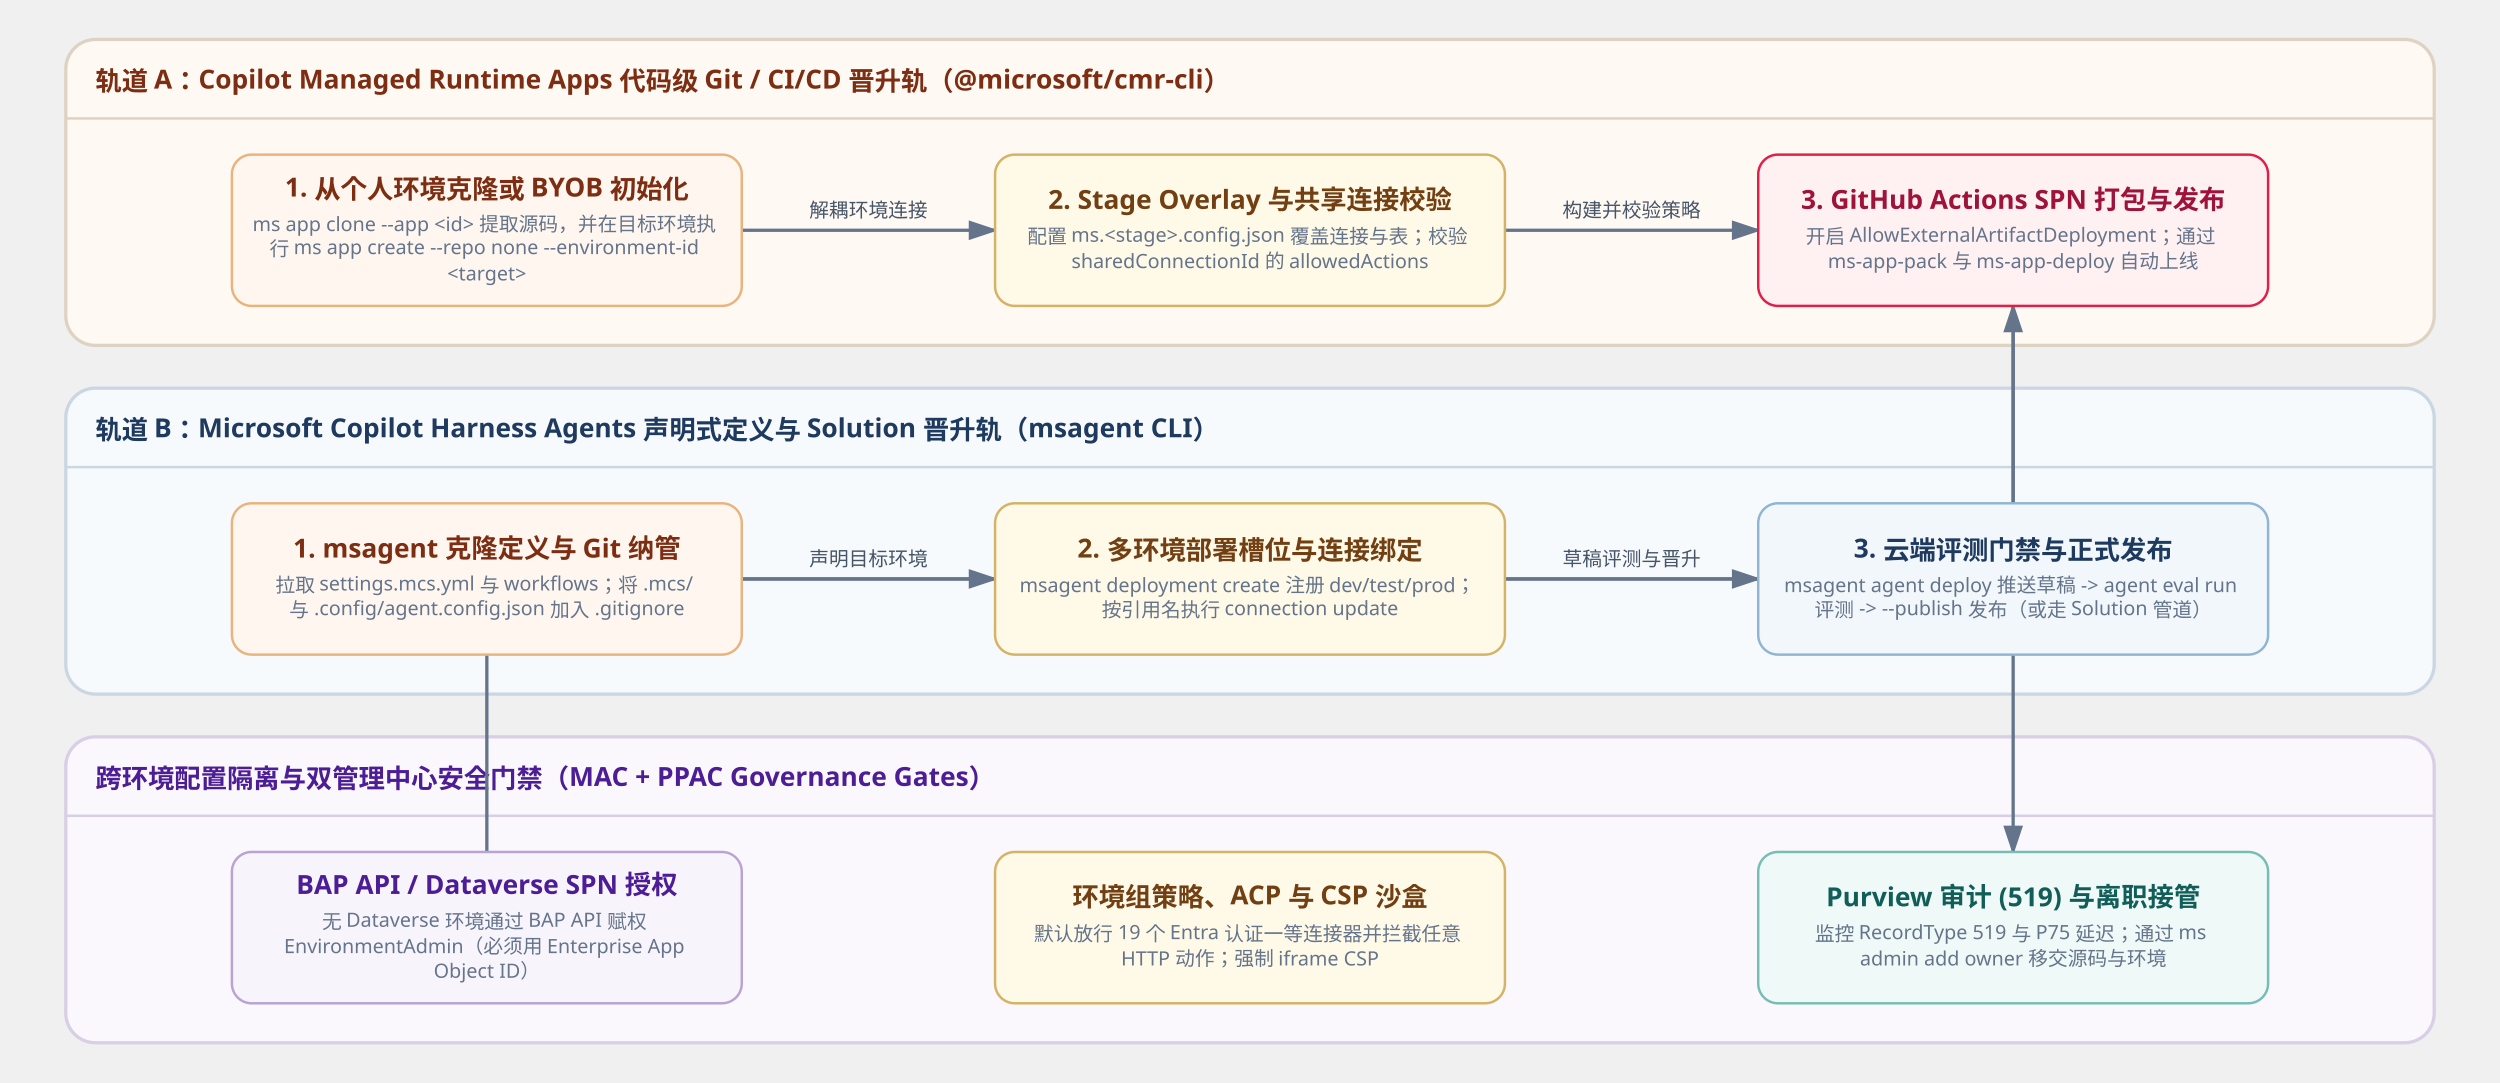
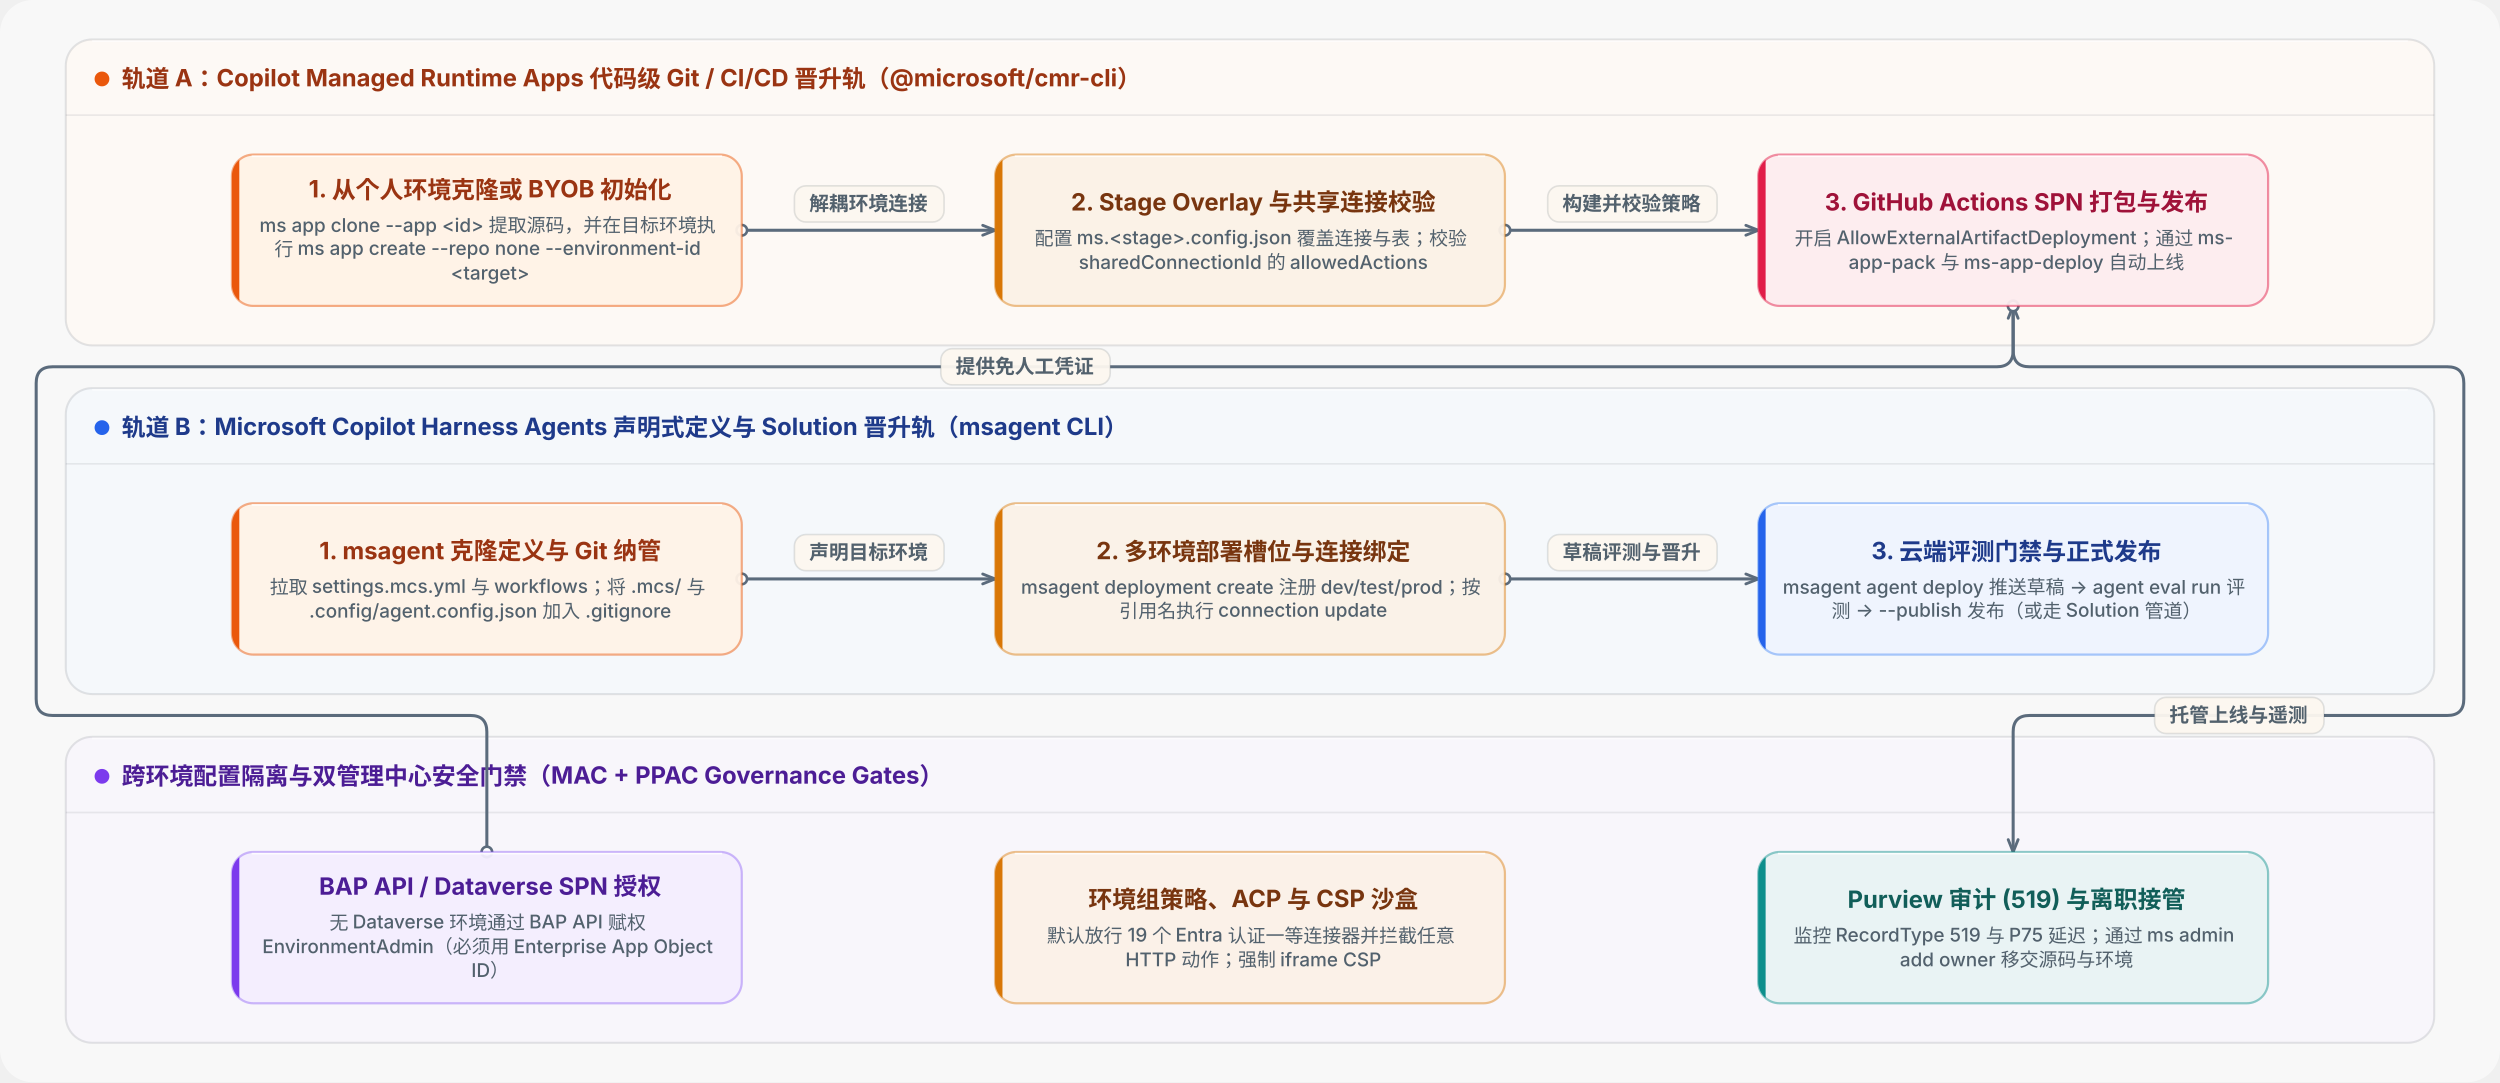
- <svg xmlns="http://www.w3.org/2000/svg" viewBox="0 0 1520 658" role="img" aria-labelledby="diagram-title diagram-desc">
+ <svg xmlns="http://www.w3.org/2000/svg" class="sr-figure-svg" viewBox="0 0 1520 658" role="img" aria-labelledby="managed-runtime-alm-pipeline-zh-title managed-runtime-alm-pipeline-zh-desc">
+   <style>:root{--fig-canvas-bg:#fcf8f2;--fig-group-bg-1:rgba(255,250,244,0.88);--fig-group-bg-2:rgba(244,248,252,0.88);--fig-group-bg-3:rgba(248,245,252,0.88);--fig-group-bg-4:rgba(243,250,248,0.88);--fig-group-border:rgba(23,36,48,0.12);--fig-group-divider:rgba(23,36,48,0.08);--fig-group-header-bg:rgba(23,36,48,0.03);--fig-node-bg:rgba(255,255,255,0.95);--fig-node-border:rgba(23,36,48,0.14);--fig-node-top-glow:rgba(255,255,255,0.9);--fig-text-strong:#172430;--fig-text-muted:#52616d;--fig-text-subtle:#64748b;--fig-edge-stroke:#5b6b7c;--fig-edge-muted:#8292a2;--fig-edge-label-bg:rgba(252,247,240,0.95);--fig-edge-label-border:rgba(23,36,48,0.12);--fig-port-fill:#ffffff;--fig-grid-line:rgba(23,36,48,0.09);--fig-axis-line:rgba(23,36,48,0.24);--fig-quadrant-tint:rgba(13,143,140,0.05);}@media (prefers-color-scheme: dark){:root{--fig-canvas-bg:#121820;--fig-group-bg-1:rgba(25,34,46,0.82);--fig-group-bg-2:rgba(21,30,42,0.82);--fig-group-bg-3:rgba(27,31,46,0.82);--fig-group-bg-4:rgba(20,34,39,0.82);--fig-group-border:rgba(255,255,255,0.11);--fig-group-divider:rgba(255,255,255,0.07);--fig-group-header-bg:rgba(255,255,255,0.03);--fig-node-bg:rgba(28,38,50,0.92);--fig-node-border:rgba(255,255,255,0.14);--fig-node-top-glow:rgba(255,255,255,0.18);--fig-text-strong:#f1f5f9;--fig-text-muted:#cbd5e1;--fig-text-subtle:#94a3b8;--fig-edge-stroke:#94a3b8;--fig-edge-muted:#64748b;--fig-edge-label-bg:rgba(15,21,29,0.94);--fig-edge-label-border:rgba(255,255,255,0.14);--fig-port-fill:#0f172a;--fig-grid-line:rgba(255,255,255,0.08);--fig-axis-line:rgba(255,255,255,0.24);--fig-quadrant-tint:rgba(45,212,191,0.07);--fig-role-accent-fill:rgba(255,122,0,0.15);--fig-role-accent-stroke:rgba(251,146,60,0.52);--fig-role-accent-bar:#fb923c;--fig-role-accent-text:#fed7aa;--fig-role-teal-fill:rgba(20,184,166,0.15);--fig-role-teal-stroke:rgba(45,212,191,0.5);--fig-role-teal-bar:#2dd4bf;--fig-role-teal-text:#99f6e4;--fig-role-blue-fill:rgba(59,130,246,0.15);--fig-role-blue-stroke:rgba(96,165,250,0.48);--fig-role-blue-bar:#60a5fa;--fig-role-blue-text:#bfdbfe;--fig-role-violet-fill:rgba(139,92,246,0.16);--fig-role-violet-stroke:rgba(167,139,250,0.48);--fig-role-violet-bar:#a78bfa;--fig-role-violet-text:#ddd6fe;--fig-role-amber-fill:rgba(245,158,11,0.15);--fig-role-amber-stroke:rgba(251,191,36,0.48);--fig-role-amber-bar:#fbbf24;--fig-role-amber-text:#fde68a;--fig-role-rose-fill:rgba(244,63,94,0.16);--fig-role-rose-stroke:rgba(251,113,133,0.54);--fig-role-rose-bar:#fb7185;--fig-role-rose-text:#fecdd3;--fig-role-slate-fill:rgba(148,163,184,0.12);--fig-role-slate-stroke:rgba(148,163,184,0.38);--fig-role-slate-bar:#94a3b8;--fig-role-slate-text:#e2e8f0;--fig-series-1:#fb923c;--fig-series-2:#2dd4bf;--fig-series-3:#60a5fa;--fig-series-4:#a78bfa;--fig-series-5:#fbbf24;--fig-series-6:#fb7185;}}</style>
  <defs>
-     <marker id="arrow" markerWidth="10" markerHeight="10" refX="8" refY="3" orient="auto">
-       <path d="M0,0 L0,6 L9,3 z" fill="#64748B" />
+     <marker id="managed-runtime-alm-pipeline-zh-arrow" markerWidth="10" markerHeight="10" refX="8.5" refY="4" orient="auto" markerUnits="userSpaceOnUse">
+       <path d="M1,1 L8.5,4 L1,7" fill="none" stroke="var(--fig-edge-stroke, #5b6b7c)" stroke-width="1.75" stroke-linecap="round" stroke-linejoin="round" />
    </marker>
-     <filter id="shadow" x="-20%" y="-20%" width="140%" height="140%">
-       <feDropShadow dx="0" dy="5" stdDeviation="7" flood-color="#0F172A" flood-opacity="0.12" />
-     </filter>
  </defs>
+   <rect width="100%" height="100%" rx="20" fill="var(--fig-canvas-bg, rgba(255, 255, 255, 0.56))" />
  <g data-group-id="track-cmr">
-     <rect x="40" y="24" width="1440" height="186" rx="18" fill="#FFF9F3" stroke="#DED2C3" stroke-width="2" />
-     <line x1="40" y1="72" x2="1480" y2="72" stroke="#DED2C3" stroke-width="1.5" />
-     <text x="58" y="55" font-family="Noto Sans SC, sans-serif" font-size="16" font-weight="700" fill="#7C2D12">轨道 A：Copilot Managed Runtime Apps 代码级 Git / CI/CD 晋升轨（@microsoft/cmr-cli）</text>
+     <rect x="40" y="24" width="1440" height="186" rx="16" fill="var(--fig-group-bg-1, rgba(255, 250, 244, 0.72))" stroke="var(--fig-group-border, rgba(23, 36, 48, 0.11))" stroke-width="1.25" />
+     <path d="M 56 25 H 1464" stroke="var(--fig-node-top-glow, rgba(255,255,255,0.6))" stroke-width="1" />
+     <line x1="40" y1="70" x2="1480" y2="70" stroke="var(--fig-group-divider, rgba(23,36,48,0.08))" stroke-width="1" />
+     <circle cx="62" cy="48" r="4.5" fill="var(--fig-role-accent-bar, #ea580c)" />
+     <text x="74" y="53" font-family="Space Grotesk, Noto Sans SC, -apple-system, BlinkMacSystemFont, sans-serif" font-size="14.5" font-weight="700" fill="var(--fig-role-accent-text, #9a3412)">轨道 A：Copilot Managed Runtime Apps 代码级 Git / CI/CD 晋升轨（@microsoft/cmr-cli）</text>
  </g>
  <g data-group-id="track-agent">
-     <rect x="40" y="236" width="1440" height="186" rx="18" fill="#F7FAFC" stroke="#CAD7E2" stroke-width="2" />
-     <line x1="40" y1="284" x2="1480" y2="284" stroke="#CAD7E2" stroke-width="1.5" />
-     <text x="58" y="267" font-family="Noto Sans SC, sans-serif" font-size="16" font-weight="700" fill="#1E3A5F">轨道 B：Microsoft Copilot Harness Agents 声明式定义与 Solution 晋升轨（msagent CLI）</text>
+     <rect x="40" y="236" width="1440" height="186" rx="16" fill="var(--fig-group-bg-2, rgba(244, 248, 252, 0.72))" stroke="var(--fig-group-border, rgba(23, 36, 48, 0.11))" stroke-width="1.25" />
+     <path d="M 56 237 H 1464" stroke="var(--fig-node-top-glow, rgba(255,255,255,0.6))" stroke-width="1" />
+     <line x1="40" y1="282" x2="1480" y2="282" stroke="var(--fig-group-divider, rgba(23,36,48,0.08))" stroke-width="1" />
+     <circle cx="62" cy="260" r="4.5" fill="var(--fig-role-blue-bar, #2563eb)" />
+     <text x="74" y="265" font-family="Space Grotesk, Noto Sans SC, -apple-system, BlinkMacSystemFont, sans-serif" font-size="14.5" font-weight="700" fill="var(--fig-role-blue-text, #1e3a8a)">轨道 B：Microsoft Copilot Harness Agents 声明式定义与 Solution 晋升轨（msagent CLI）</text>
  </g>
  <g data-group-id="track-gov">
-     <rect x="40" y="448" width="1440" height="186" rx="18" fill="#FAF8FC" stroke="#D8CEE5" stroke-width="2" />
-     <line x1="40" y1="496" x2="1480" y2="496" stroke="#D8CEE5" stroke-width="1.5" />
-     <text x="58" y="479" font-family="Noto Sans SC, sans-serif" font-size="16" font-weight="700" fill="#4C1D95">跨环境配置隔离与双管理中心安全门禁（MAC + PPAC Governance Gates）</text>
-   </g>
-   <path d="M 451 140 H 605" fill="none" stroke="#64748B" stroke-width="2" marker-end="url(#arrow)" />
-   <text x="528" y="132" text-anchor="middle" font-family="Noto Sans SC, sans-serif" font-size="12" fill="#475569">解耦环境连接</text>
-   <path d="M 915 140 H 1069" fill="none" stroke="#64748B" stroke-width="2" marker-end="url(#arrow)" />
-   <text x="992" y="132" text-anchor="middle" font-family="Noto Sans SC, sans-serif" font-size="12" fill="#475569">构建并校验策略</text>
-   <path d="M 451 352 H 605" fill="none" stroke="#64748B" stroke-width="2" marker-end="url(#arrow)" />
-   <text x="528" y="344" text-anchor="middle" font-family="Noto Sans SC, sans-serif" font-size="12" fill="#475569">声明目标环境</text>
-   <path d="M 915 352 H 1069" fill="none" stroke="#64748B" stroke-width="2" marker-end="url(#arrow)" />
-   <text x="992" y="344" text-anchor="middle" font-family="Noto Sans SC, sans-serif" font-size="12" fill="#475569">草稿评测与晋升</text>
-   <path d="M 296 518 V 352 H 1224 V 186" fill="none" stroke="#64748B" stroke-width="2" marker-end="url(#arrow)" />
-   <text x="1238" y="344" text-anchor="start" font-family="Noto Sans SC, sans-serif" font-size="12" fill="#475569">提供免人工凭证</text>
-   <path d="M 1224 186 V 329 H 1224 V 518" fill="none" stroke="#64748B" stroke-width="2" marker-end="url(#arrow)" />
-   <text x="1238" y="321" text-anchor="start" font-family="Noto Sans SC, sans-serif" font-size="12" fill="#475569">托管上线与遥测</text>
+     <rect x="40" y="448" width="1440" height="186" rx="16" fill="var(--fig-group-bg-3, rgba(248, 245, 252, 0.72))" stroke="var(--fig-group-border, rgba(23, 36, 48, 0.11))" stroke-width="1.25" />
+     <path d="M 56 449 H 1464" stroke="var(--fig-node-top-glow, rgba(255,255,255,0.6))" stroke-width="1" />
+     <line x1="40" y1="494" x2="1480" y2="494" stroke="var(--fig-group-divider, rgba(23,36,48,0.08))" stroke-width="1" />
+     <circle cx="62" cy="472" r="4.5" fill="var(--fig-role-violet-bar, #7c3aed)" />
+     <text x="74" y="477" font-family="Space Grotesk, Noto Sans SC, -apple-system, BlinkMacSystemFont, sans-serif" font-size="14.5" font-weight="700" fill="var(--fig-role-violet-text, #4c1d95)">跨环境配置隔离与双管理中心安全门禁（MAC + PPAC Governance Gates）</text>
+   </g>
+   <g data-edge-id="edge-1">
+     <path d="M 451 140 L 605 140" fill="none" stroke="var(--fig-edge-stroke, #5b6b7c)" stroke-width="1.85" stroke-linecap="round" stroke-linejoin="round" marker-end="url(#managed-runtime-alm-pipeline-zh-arrow)" />
+     <circle cx="451" cy="140" r="3.2" fill="var(--fig-port-fill, #ffffff)" stroke="var(--fig-edge-stroke, #5b6b7c)" stroke-width="1.6" />
+   </g>
+   <g data-edge-id="edge-2">
+     <path d="M 915 140 L 1069 140" fill="none" stroke="var(--fig-edge-stroke, #5b6b7c)" stroke-width="1.85" stroke-linecap="round" stroke-linejoin="round" marker-end="url(#managed-runtime-alm-pipeline-zh-arrow)" />
+     <circle cx="915" cy="140" r="3.2" fill="var(--fig-port-fill, #ffffff)" stroke="var(--fig-edge-stroke, #5b6b7c)" stroke-width="1.6" />
+   </g>
+   <g data-edge-id="edge-3">
+     <path d="M 451 352 L 605 352" fill="none" stroke="var(--fig-edge-stroke, #5b6b7c)" stroke-width="1.85" stroke-linecap="round" stroke-linejoin="round" marker-end="url(#managed-runtime-alm-pipeline-zh-arrow)" />
+     <circle cx="451" cy="352" r="3.2" fill="var(--fig-port-fill, #ffffff)" stroke="var(--fig-edge-stroke, #5b6b7c)" stroke-width="1.6" />
+   </g>
+   <g data-edge-id="edge-4">
+     <path d="M 915 352 L 1069 352" fill="none" stroke="var(--fig-edge-stroke, #5b6b7c)" stroke-width="1.85" stroke-linecap="round" stroke-linejoin="round" marker-end="url(#managed-runtime-alm-pipeline-zh-arrow)" />
+     <circle cx="915" cy="352" r="3.2" fill="var(--fig-port-fill, #ffffff)" stroke="var(--fig-edge-stroke, #5b6b7c)" stroke-width="1.6" />
+   </g>
+   <g data-edge-id="edge-5">
+     <path d="M 296 518 L 296 445 Q 296 435 286 435 L 32 435 Q 22 435 22 425 L 22 233 Q 22 223 32 223 L 1214 223 Q 1224 223 1224 213 L 1224 186" fill="none" stroke="var(--fig-edge-stroke, #5b6b7c)" stroke-width="1.85" stroke-linecap="round" stroke-linejoin="round" marker-end="url(#managed-runtime-alm-pipeline-zh-arrow)" />
+     <circle cx="296" cy="518" r="3.2" fill="var(--fig-port-fill, #ffffff)" stroke="var(--fig-edge-stroke, #5b6b7c)" stroke-width="1.6" />
+   </g>
+   <g data-edge-id="edge-6">
+     <path d="M 1224 186 L 1224 213 Q 1224 223 1234 223 L 1488 223 Q 1498 223 1498 233 L 1498 425 Q 1498 435 1488 435 L 1234 435 Q 1224 435 1224 445 L 1224 518" fill="none" stroke="var(--fig-edge-stroke, #5b6b7c)" stroke-width="1.85" stroke-linecap="round" stroke-linejoin="round" marker-end="url(#managed-runtime-alm-pipeline-zh-arrow)" />
+     <circle cx="1224" cy="186" r="3.2" fill="var(--fig-port-fill, #ffffff)" stroke="var(--fig-edge-stroke, #5b6b7c)" stroke-width="1.6" />
+   </g>
  <g data-node-id="cmr-extract">
-     <rect x="141" y="94" width="310" height="92" rx="12" fill="#FFF7EF" stroke="#E9B37D" stroke-width="1.5" />
-     <text x="296" text-anchor="middle" font-family="Noto Sans SC, sans-serif" font-size="16" font-weight="700" fill="#7C2D12">
-       <tspan x="296" y="119.5">1. 从个人环境克隆或 BYOB 初始化</tspan>
-     </text>
-     <text x="296" text-anchor="middle" font-family="Noto Sans SC, sans-serif" font-size="12" fill="#64748B">
-       <tspan x="296" y="140.5">ms app clone --app &lt;id&gt; 提取源码，并在目标环境执</tspan>
-       <tspan x="296" y="155.5">行 ms app create --repo none --environment-id</tspan>
-       <tspan x="296" y="170.5">&lt;target&gt;</tspan>
+     <defs>
+       <clipPath id="managed-runtime-alm-pipeline-zh-clip-cmr-extract">
+         <rect x="141" y="94" width="310" height="92" rx="13" />
+       </clipPath>
+     </defs>
+     <rect x="141" y="94" width="310" height="92" rx="13" fill="var(--fig-node-bg, rgba(255,255,255,0.94))" />
+     <rect x="141" y="94" width="310" height="92" rx="13" fill="var(--fig-role-accent-fill, rgba(255, 122, 0, 0.09))" stroke="var(--fig-role-accent-stroke, rgba(234, 88, 12, 0.48))" stroke-width="1.35" />
+     <rect x="141" y="94" width="4.5" height="92" fill="var(--fig-role-accent-bar, #ea580c)" clip-path="url(#managed-runtime-alm-pipeline-zh-clip-cmr-extract)" />
+     <line x1="153" y1="95" x2="439" y2="95" stroke="var(--fig-node-top-glow, rgba(255,255,255,0.85))" stroke-width="1" />
+     <text x="298" font-family="Space Grotesk, Noto Sans SC, -apple-system, BlinkMacSystemFont, sans-serif" text-anchor="middle" font-size="14.5" font-weight="700" fill="var(--fig-role-accent-text, #9a3412)">
+       <tspan x="298" y="120">1. 从个人环境克隆或 BYOB 初始化</tspan>
+     </text>
+     <text x="298" font-family="Space Grotesk, Noto Sans SC, -apple-system, BlinkMacSystemFont, sans-serif" text-anchor="middle" font-size="11.5" font-weight="500" fill="var(--fig-text-muted, #52616d)">
+       <tspan x="298" y="141">ms app clone --app &lt;id&gt; 提取源码，并在目标环境执</tspan>
+       <tspan x="298" y="155.5">行 ms app create --repo none --environment-id</tspan>
+       <tspan x="298" y="170">&lt;target&gt;</tspan>
    </text>
  </g>
  <g data-node-id="cmr-overlay">
-     <rect x="605" y="94" width="310" height="92" rx="12" fill="#FFF9E8" stroke="#D4B266" stroke-width="1.5" />
-     <text x="760" text-anchor="middle" font-family="Noto Sans SC, sans-serif" font-size="16" font-weight="700" fill="#713F12">
-       <tspan x="760" y="127">2. Stage Overlay 与共享连接校验</tspan>
-     </text>
-     <text x="760" text-anchor="middle" font-family="Noto Sans SC, sans-serif" font-size="12" fill="#64748B">
-       <tspan x="760" y="148">配置 ms.&lt;stage&gt;.config.json 覆盖连接与表；校验</tspan>
-       <tspan x="760" y="163">sharedConnectionId 的 allowedActions</tspan>
+     <defs>
+       <clipPath id="managed-runtime-alm-pipeline-zh-clip-cmr-overlay">
+         <rect x="605" y="94" width="310" height="92" rx="13" />
+       </clipPath>
+     </defs>
+     <rect x="605" y="94" width="310" height="92" rx="13" fill="var(--fig-node-bg, rgba(255,255,255,0.94))" />
+     <rect x="605" y="94" width="310" height="92" rx="13" fill="var(--fig-role-amber-fill, rgba(217, 119, 6, 0.09))" stroke="var(--fig-role-amber-stroke, rgba(217, 119, 6, 0.44))" stroke-width="1.35" />
+     <rect x="605" y="94" width="4.5" height="92" fill="var(--fig-role-amber-bar, #d97706)" clip-path="url(#managed-runtime-alm-pipeline-zh-clip-cmr-overlay)" />
+     <line x1="617" y1="95" x2="903" y2="95" stroke="var(--fig-node-top-glow, rgba(255,255,255,0.85))" stroke-width="1" />
+     <text x="762" font-family="Space Grotesk, Noto Sans SC, -apple-system, BlinkMacSystemFont, sans-serif" text-anchor="middle" font-size="14.5" font-weight="700" fill="var(--fig-role-amber-text, #78350f)">
+       <tspan x="762" y="128">2. Stage Overlay 与共享连接校验</tspan>
+     </text>
+     <text x="762" font-family="Space Grotesk, Noto Sans SC, -apple-system, BlinkMacSystemFont, sans-serif" text-anchor="middle" font-size="11.5" font-weight="500" fill="var(--fig-text-muted, #52616d)">
+       <tspan x="762" y="149">配置 ms.&lt;stage&gt;.config.json 覆盖连接与表；校验</tspan>
+       <tspan x="762" y="163.5">sharedConnectionId 的 allowedActions</tspan>
    </text>
  </g>
  <g data-node-id="cmr-ci">
-     <rect x="1069" y="94" width="310" height="92" rx="12" fill="#FFF1F2" stroke="#E11D48" stroke-width="1.5" />
-     <text x="1224" text-anchor="middle" font-family="Noto Sans SC, sans-serif" font-size="16" font-weight="700" fill="#9F1239">
-       <tspan x="1224" y="127">3. GitHub Actions SPN 打包与发布</tspan>
-     </text>
-     <text x="1224" text-anchor="middle" font-family="Noto Sans SC, sans-serif" font-size="12" fill="#64748B">
-       <tspan x="1224" y="148">开启 AllowExternalArtifactDeployment；通过</tspan>
-       <tspan x="1224" y="163">ms-app-pack 与 ms-app-deploy 自动上线</tspan>
+     <defs>
+       <clipPath id="managed-runtime-alm-pipeline-zh-clip-cmr-ci">
+         <rect x="1069" y="94" width="310" height="92" rx="13" />
+       </clipPath>
+     </defs>
+     <rect x="1069" y="94" width="310" height="92" rx="13" fill="var(--fig-node-bg, rgba(255,255,255,0.94))" />
+     <rect x="1069" y="94" width="310" height="92" rx="13" fill="var(--fig-role-rose-fill, rgba(225, 29, 72, 0.08))" stroke="var(--fig-role-rose-stroke, rgba(225, 29, 72, 0.48))" stroke-width="1.35" />
+     <rect x="1069" y="94" width="4.5" height="92" fill="var(--fig-role-rose-bar, #e11d48)" clip-path="url(#managed-runtime-alm-pipeline-zh-clip-cmr-ci)" />
+     <line x1="1081" y1="95" x2="1367" y2="95" stroke="var(--fig-node-top-glow, rgba(255,255,255,0.85))" stroke-width="1" />
+     <text x="1226" font-family="Space Grotesk, Noto Sans SC, -apple-system, BlinkMacSystemFont, sans-serif" text-anchor="middle" font-size="14.5" font-weight="700" fill="var(--fig-role-rose-text, #9f1239)">
+       <tspan x="1226" y="128">3. GitHub Actions SPN 打包与发布</tspan>
+     </text>
+     <text x="1226" font-family="Space Grotesk, Noto Sans SC, -apple-system, BlinkMacSystemFont, sans-serif" text-anchor="middle" font-size="11.5" font-weight="500" fill="var(--fig-text-muted, #52616d)">
+       <tspan x="1226" y="149">开启 AllowExternalArtifactDeployment；通过 ms-</tspan>
+       <tspan x="1226" y="163.5">app-pack 与 ms-app-deploy 自动上线</tspan>
    </text>
  </g>
  <g data-node-id="agent-clone">
-     <rect x="141" y="306" width="310" height="92" rx="12" fill="#FFF7EF" stroke="#E9B37D" stroke-width="1.5" />
-     <text x="296" text-anchor="middle" font-family="Noto Sans SC, sans-serif" font-size="16" font-weight="700" fill="#7C2D12">
-       <tspan x="296" y="339">1. msagent 克隆定义与 Git 纳管</tspan>
-     </text>
-     <text x="296" text-anchor="middle" font-family="Noto Sans SC, sans-serif" font-size="12" fill="#64748B">
-       <tspan x="296" y="360">拉取 settings.mcs.yml 与 workflows；将 .mcs/</tspan>
-       <tspan x="296" y="375">与 .config/agent.config.json 加入 .gitignore</tspan>
+     <defs>
+       <clipPath id="managed-runtime-alm-pipeline-zh-clip-agent-clone">
+         <rect x="141" y="306" width="310" height="92" rx="13" />
+       </clipPath>
+     </defs>
+     <rect x="141" y="306" width="310" height="92" rx="13" fill="var(--fig-node-bg, rgba(255,255,255,0.94))" />
+     <rect x="141" y="306" width="310" height="92" rx="13" fill="var(--fig-role-accent-fill, rgba(255, 122, 0, 0.09))" stroke="var(--fig-role-accent-stroke, rgba(234, 88, 12, 0.48))" stroke-width="1.35" />
+     <rect x="141" y="306" width="4.5" height="92" fill="var(--fig-role-accent-bar, #ea580c)" clip-path="url(#managed-runtime-alm-pipeline-zh-clip-agent-clone)" />
+     <line x1="153" y1="307" x2="439" y2="307" stroke="var(--fig-node-top-glow, rgba(255,255,255,0.85))" stroke-width="1" />
+     <text x="298" font-family="Space Grotesk, Noto Sans SC, -apple-system, BlinkMacSystemFont, sans-serif" text-anchor="middle" font-size="14.5" font-weight="700" fill="var(--fig-role-accent-text, #9a3412)">
+       <tspan x="298" y="340">1. msagent 克隆定义与 Git 纳管</tspan>
+     </text>
+     <text x="298" font-family="Space Grotesk, Noto Sans SC, -apple-system, BlinkMacSystemFont, sans-serif" text-anchor="middle" font-size="11.5" font-weight="500" fill="var(--fig-text-muted, #52616d)">
+       <tspan x="298" y="361">拉取 settings.mcs.yml 与 workflows；将 .mcs/ 与</tspan>
+       <tspan x="298" y="375.5">.config/agent.config.json 加入 .gitignore</tspan>
    </text>
  </g>
  <g data-node-id="agent-slot">
-     <rect x="605" y="306" width="310" height="92" rx="12" fill="#FFF9E8" stroke="#D4B266" stroke-width="1.5" />
-     <text x="760" text-anchor="middle" font-family="Noto Sans SC, sans-serif" font-size="16" font-weight="700" fill="#713F12">
-       <tspan x="760" y="339">2. 多环境部署槽位与连接绑定</tspan>
-     </text>
-     <text x="760" text-anchor="middle" font-family="Noto Sans SC, sans-serif" font-size="12" fill="#64748B">
-       <tspan x="760" y="360">msagent deployment create 注册 dev/test/prod；</tspan>
-       <tspan x="760" y="375">按引用名执行 connection update</tspan>
+     <defs>
+       <clipPath id="managed-runtime-alm-pipeline-zh-clip-agent-slot">
+         <rect x="605" y="306" width="310" height="92" rx="13" />
+       </clipPath>
+     </defs>
+     <rect x="605" y="306" width="310" height="92" rx="13" fill="var(--fig-node-bg, rgba(255,255,255,0.94))" />
+     <rect x="605" y="306" width="310" height="92" rx="13" fill="var(--fig-role-amber-fill, rgba(217, 119, 6, 0.09))" stroke="var(--fig-role-amber-stroke, rgba(217, 119, 6, 0.44))" stroke-width="1.35" />
+     <rect x="605" y="306" width="4.5" height="92" fill="var(--fig-role-amber-bar, #d97706)" clip-path="url(#managed-runtime-alm-pipeline-zh-clip-agent-slot)" />
+     <line x1="617" y1="307" x2="903" y2="307" stroke="var(--fig-node-top-glow, rgba(255,255,255,0.85))" stroke-width="1" />
+     <text x="762" font-family="Space Grotesk, Noto Sans SC, -apple-system, BlinkMacSystemFont, sans-serif" text-anchor="middle" font-size="14.5" font-weight="700" fill="var(--fig-role-amber-text, #78350f)">
+       <tspan x="762" y="340">2. 多环境部署槽位与连接绑定</tspan>
+     </text>
+     <text x="762" font-family="Space Grotesk, Noto Sans SC, -apple-system, BlinkMacSystemFont, sans-serif" text-anchor="middle" font-size="11.5" font-weight="500" fill="var(--fig-text-muted, #52616d)">
+       <tspan x="762" y="361">msagent deployment create 注册 dev/test/prod；按</tspan>
+       <tspan x="762" y="375.5">引用名执行 connection update</tspan>
    </text>
  </g>
  <g data-node-id="agent-promote">
-     <rect x="1069" y="306" width="310" height="92" rx="12" fill="#F2F7FB" stroke="#8FB5D2" stroke-width="1.5" />
-     <text x="1224" text-anchor="middle" font-family="Noto Sans SC, sans-serif" font-size="16" font-weight="700" fill="#1E3A5F">
-       <tspan x="1224" y="339">3. 云端评测门禁与正式发布</tspan>
-     </text>
-     <text x="1224" text-anchor="middle" font-family="Noto Sans SC, sans-serif" font-size="12" fill="#64748B">
-       <tspan x="1224" y="360">msagent agent deploy 推送草稿 -&gt; agent eval run</tspan>
-       <tspan x="1224" y="375">评测 -&gt; --publish 发布（或走 Solution 管道）</tspan>
+     <defs>
+       <clipPath id="managed-runtime-alm-pipeline-zh-clip-agent-promote">
+         <rect x="1069" y="306" width="310" height="92" rx="13" />
+       </clipPath>
+     </defs>
+     <rect x="1069" y="306" width="310" height="92" rx="13" fill="var(--fig-node-bg, rgba(255,255,255,0.94))" />
+     <rect x="1069" y="306" width="310" height="92" rx="13" fill="var(--fig-role-blue-fill, rgba(37, 99, 235, 0.07))" stroke="var(--fig-role-blue-stroke, rgba(59, 130, 246, 0.42))" stroke-width="1.35" />
+     <rect x="1069" y="306" width="4.5" height="92" fill="var(--fig-role-blue-bar, #2563eb)" clip-path="url(#managed-runtime-alm-pipeline-zh-clip-agent-promote)" />
+     <line x1="1081" y1="307" x2="1367" y2="307" stroke="var(--fig-node-top-glow, rgba(255,255,255,0.85))" stroke-width="1" />
+     <text x="1226" font-family="Space Grotesk, Noto Sans SC, -apple-system, BlinkMacSystemFont, sans-serif" text-anchor="middle" font-size="14.5" font-weight="700" fill="var(--fig-role-blue-text, #1e3a8a)">
+       <tspan x="1226" y="340">3. 云端评测门禁与正式发布</tspan>
+     </text>
+     <text x="1226" font-family="Space Grotesk, Noto Sans SC, -apple-system, BlinkMacSystemFont, sans-serif" text-anchor="middle" font-size="11.5" font-weight="500" fill="var(--fig-text-muted, #52616d)">
+       <tspan x="1226" y="361">msagent agent deploy 推送草稿 -&gt; agent eval run 评</tspan>
+       <tspan x="1226" y="375.5">测 -&gt; --publish 发布（或走 Solution 管道）</tspan>
    </text>
  </g>
  <g data-node-id="gov-spn">
-     <rect x="141" y="518" width="310" height="92" rx="12" fill="#F8F4FC" stroke="#B9A3D5" stroke-width="1.5" />
-     <text x="296" text-anchor="middle" font-family="Noto Sans SC, sans-serif" font-size="16" font-weight="700" fill="#4C1D95">
-       <tspan x="296" y="543.5">BAP API / Dataverse SPN 授权</tspan>
-     </text>
-     <text x="296" text-anchor="middle" font-family="Noto Sans SC, sans-serif" font-size="12" fill="#64748B">
-       <tspan x="296" y="564.5">无 Dataverse 环境通过 BAP API 赋权</tspan>
-       <tspan x="296" y="579.5">EnvironmentAdmin（必须用 Enterprise App</tspan>
-       <tspan x="296" y="594.5">Object ID）</tspan>
+     <defs>
+       <clipPath id="managed-runtime-alm-pipeline-zh-clip-gov-spn">
+         <rect x="141" y="518" width="310" height="92" rx="13" />
+       </clipPath>
+     </defs>
+     <rect x="141" y="518" width="310" height="92" rx="13" fill="var(--fig-node-bg, rgba(255,255,255,0.94))" />
+     <rect x="141" y="518" width="310" height="92" rx="13" fill="var(--fig-role-violet-fill, rgba(124, 58, 237, 0.08))" stroke="var(--fig-role-violet-stroke, rgba(139, 92, 246, 0.42))" stroke-width="1.35" />
+     <rect x="141" y="518" width="4.5" height="92" fill="var(--fig-role-violet-bar, #7c3aed)" clip-path="url(#managed-runtime-alm-pipeline-zh-clip-gov-spn)" />
+     <line x1="153" y1="519" x2="439" y2="519" stroke="var(--fig-node-top-glow, rgba(255,255,255,0.85))" stroke-width="1" />
+     <text x="298" font-family="Space Grotesk, Noto Sans SC, -apple-system, BlinkMacSystemFont, sans-serif" text-anchor="middle" font-size="14.5" font-weight="700" fill="var(--fig-role-violet-text, #4c1d95)">
+       <tspan x="298" y="544">BAP API / Dataverse SPN 授权</tspan>
+     </text>
+     <text x="298" font-family="Space Grotesk, Noto Sans SC, -apple-system, BlinkMacSystemFont, sans-serif" text-anchor="middle" font-size="11.5" font-weight="500" fill="var(--fig-text-muted, #52616d)">
+       <tspan x="298" y="565">无 Dataverse 环境通过 BAP API 赋权</tspan>
+       <tspan x="298" y="579.5">EnvironmentAdmin（必须用 Enterprise App Object</tspan>
+       <tspan x="298" y="594">ID）</tspan>
    </text>
  </g>
  <g data-node-id="gov-policy">
-     <rect x="605" y="518" width="310" height="92" rx="12" fill="#FFF9E8" stroke="#D4B266" stroke-width="1.5" />
-     <text x="760" text-anchor="middle" font-family="Noto Sans SC, sans-serif" font-size="16" font-weight="700" fill="#713F12">
-       <tspan x="760" y="551">环境组策略、ACP 与 CSP 沙盒</tspan>
-     </text>
-     <text x="760" text-anchor="middle" font-family="Noto Sans SC, sans-serif" font-size="12" fill="#64748B">
-       <tspan x="760" y="572">默认放行 19 个 Entra 认证一等连接器并拦截任意</tspan>
-       <tspan x="760" y="587">HTTP 动作；强制 iframe CSP</tspan>
+     <defs>
+       <clipPath id="managed-runtime-alm-pipeline-zh-clip-gov-policy">
+         <rect x="605" y="518" width="310" height="92" rx="13" />
+       </clipPath>
+     </defs>
+     <rect x="605" y="518" width="310" height="92" rx="13" fill="var(--fig-node-bg, rgba(255,255,255,0.94))" />
+     <rect x="605" y="518" width="310" height="92" rx="13" fill="var(--fig-role-amber-fill, rgba(217, 119, 6, 0.09))" stroke="var(--fig-role-amber-stroke, rgba(217, 119, 6, 0.44))" stroke-width="1.35" />
+     <rect x="605" y="518" width="4.5" height="92" fill="var(--fig-role-amber-bar, #d97706)" clip-path="url(#managed-runtime-alm-pipeline-zh-clip-gov-policy)" />
+     <line x1="617" y1="519" x2="903" y2="519" stroke="var(--fig-node-top-glow, rgba(255,255,255,0.85))" stroke-width="1" />
+     <text x="762" font-family="Space Grotesk, Noto Sans SC, -apple-system, BlinkMacSystemFont, sans-serif" text-anchor="middle" font-size="14.5" font-weight="700" fill="var(--fig-role-amber-text, #78350f)">
+       <tspan x="762" y="552">环境组策略、ACP 与 CSP 沙盒</tspan>
+     </text>
+     <text x="762" font-family="Space Grotesk, Noto Sans SC, -apple-system, BlinkMacSystemFont, sans-serif" text-anchor="middle" font-size="11.5" font-weight="500" fill="var(--fig-text-muted, #52616d)">
+       <tspan x="762" y="573">默认放行 19 个 Entra 认证一等连接器并拦截任意</tspan>
+       <tspan x="762" y="587.5">HTTP 动作；强制 iframe CSP</tspan>
    </text>
  </g>
  <g data-node-id="gov-audit">
-     <rect x="1069" y="518" width="310" height="92" rx="12" fill="#EFF9F7" stroke="#78BDB5" stroke-width="1.5" />
-     <text x="1224" text-anchor="middle" font-family="Noto Sans SC, sans-serif" font-size="16" font-weight="700" fill="#115E59">
-       <tspan x="1224" y="551">Purview 审计 (519) 与离职接管</tspan>
-     </text>
-     <text x="1224" text-anchor="middle" font-family="Noto Sans SC, sans-serif" font-size="12" fill="#64748B">
-       <tspan x="1224" y="572">监控 RecordType 519 与 P75 延迟；通过 ms</tspan>
-       <tspan x="1224" y="587">admin add owner 移交源码与环境</tspan>
-     </text>
+     <defs>
+       <clipPath id="managed-runtime-alm-pipeline-zh-clip-gov-audit">
+         <rect x="1069" y="518" width="310" height="92" rx="13" />
+       </clipPath>
+     </defs>
+     <rect x="1069" y="518" width="310" height="92" rx="13" fill="var(--fig-node-bg, rgba(255,255,255,0.94))" />
+     <rect x="1069" y="518" width="310" height="92" rx="13" fill="var(--fig-role-teal-fill, rgba(13, 143, 140, 0.09))" stroke="var(--fig-role-teal-stroke, rgba(13, 143, 140, 0.46))" stroke-width="1.35" />
+     <rect x="1069" y="518" width="4.5" height="92" fill="var(--fig-role-teal-bar, #0d8f8c)" clip-path="url(#managed-runtime-alm-pipeline-zh-clip-gov-audit)" />
+     <line x1="1081" y1="519" x2="1367" y2="519" stroke="var(--fig-node-top-glow, rgba(255,255,255,0.85))" stroke-width="1" />
+     <text x="1226" font-family="Space Grotesk, Noto Sans SC, -apple-system, BlinkMacSystemFont, sans-serif" text-anchor="middle" font-size="14.5" font-weight="700" fill="var(--fig-role-teal-text, #115e59)">
+       <tspan x="1226" y="552">Purview 审计 (519) 与离职接管</tspan>
+     </text>
+     <text x="1226" font-family="Space Grotesk, Noto Sans SC, -apple-system, BlinkMacSystemFont, sans-serif" text-anchor="middle" font-size="11.5" font-weight="500" fill="var(--fig-text-muted, #52616d)">
+       <tspan x="1226" y="573">监控 RecordType 519 与 P75 延迟；通过 ms admin</tspan>
+       <tspan x="1226" y="587.5">add owner 移交源码与环境</tspan>
+     </text>
+   </g>
+   <g class="sr-edge-labels">
+     <g>
+       <rect x="483" y="113" width="91" height="22" rx="7" fill="var(--fig-edge-label-bg, rgba(252, 247, 240, 0.95))" stroke="var(--fig-edge-label-border, rgba(23, 36, 48, 0.12))" stroke-width="1" />
+       <text x="528" y="128" text-anchor="middle" font-family="Space Grotesk, Noto Sans SC, -apple-system, BlinkMacSystemFont, sans-serif" font-size="12" font-weight="600" fill="var(--fig-text-muted, #52616d)">解耦环境连接</text>
+     </g>
+     <g>
+       <rect x="941" y="113" width="103" height="22" rx="7" fill="var(--fig-edge-label-bg, rgba(252, 247, 240, 0.95))" stroke="var(--fig-edge-label-border, rgba(23, 36, 48, 0.12))" stroke-width="1" />
+       <text x="992" y="128" text-anchor="middle" font-family="Space Grotesk, Noto Sans SC, -apple-system, BlinkMacSystemFont, sans-serif" font-size="12" font-weight="600" fill="var(--fig-text-muted, #52616d)">构建并校验策略</text>
+     </g>
+     <g>
+       <rect x="483" y="325" width="91" height="22" rx="7" fill="var(--fig-edge-label-bg, rgba(252, 247, 240, 0.95))" stroke="var(--fig-edge-label-border, rgba(23, 36, 48, 0.12))" stroke-width="1" />
+       <text x="528" y="340" text-anchor="middle" font-family="Space Grotesk, Noto Sans SC, -apple-system, BlinkMacSystemFont, sans-serif" font-size="12" font-weight="600" fill="var(--fig-text-muted, #52616d)">声明目标环境</text>
+     </g>
+     <g>
+       <rect x="941" y="325" width="103" height="22" rx="7" fill="var(--fig-edge-label-bg, rgba(252, 247, 240, 0.95))" stroke="var(--fig-edge-label-border, rgba(23, 36, 48, 0.12))" stroke-width="1" />
+       <text x="992" y="340" text-anchor="middle" font-family="Space Grotesk, Noto Sans SC, -apple-system, BlinkMacSystemFont, sans-serif" font-size="12" font-weight="600" fill="var(--fig-text-muted, #52616d)">草稿评测与晋升</text>
+     </g>
+     <g>
+       <rect x="572" y="212" width="103" height="22" rx="7" fill="var(--fig-edge-label-bg, rgba(252, 247, 240, 0.95))" stroke="var(--fig-edge-label-border, rgba(23, 36, 48, 0.12))" stroke-width="1" />
+       <text x="623" y="227" text-anchor="middle" font-family="Space Grotesk, Noto Sans SC, -apple-system, BlinkMacSystemFont, sans-serif" font-size="12" font-weight="600" fill="var(--fig-text-muted, #52616d)">提供免人工凭证</text>
+     </g>
+     <g>
+       <rect x="1310" y="424" width="103" height="22" rx="7" fill="var(--fig-edge-label-bg, rgba(252, 247, 240, 0.95))" stroke="var(--fig-edge-label-border, rgba(23, 36, 48, 0.12))" stroke-width="1" />
+       <text x="1361" y="439" text-anchor="middle" font-family="Space Grotesk, Noto Sans SC, -apple-system, BlinkMacSystemFont, sans-serif" font-size="12" font-weight="600" fill="var(--fig-text-muted, #52616d)">托管上线与遥测</text>
+     </g>
  </g>
</svg>
